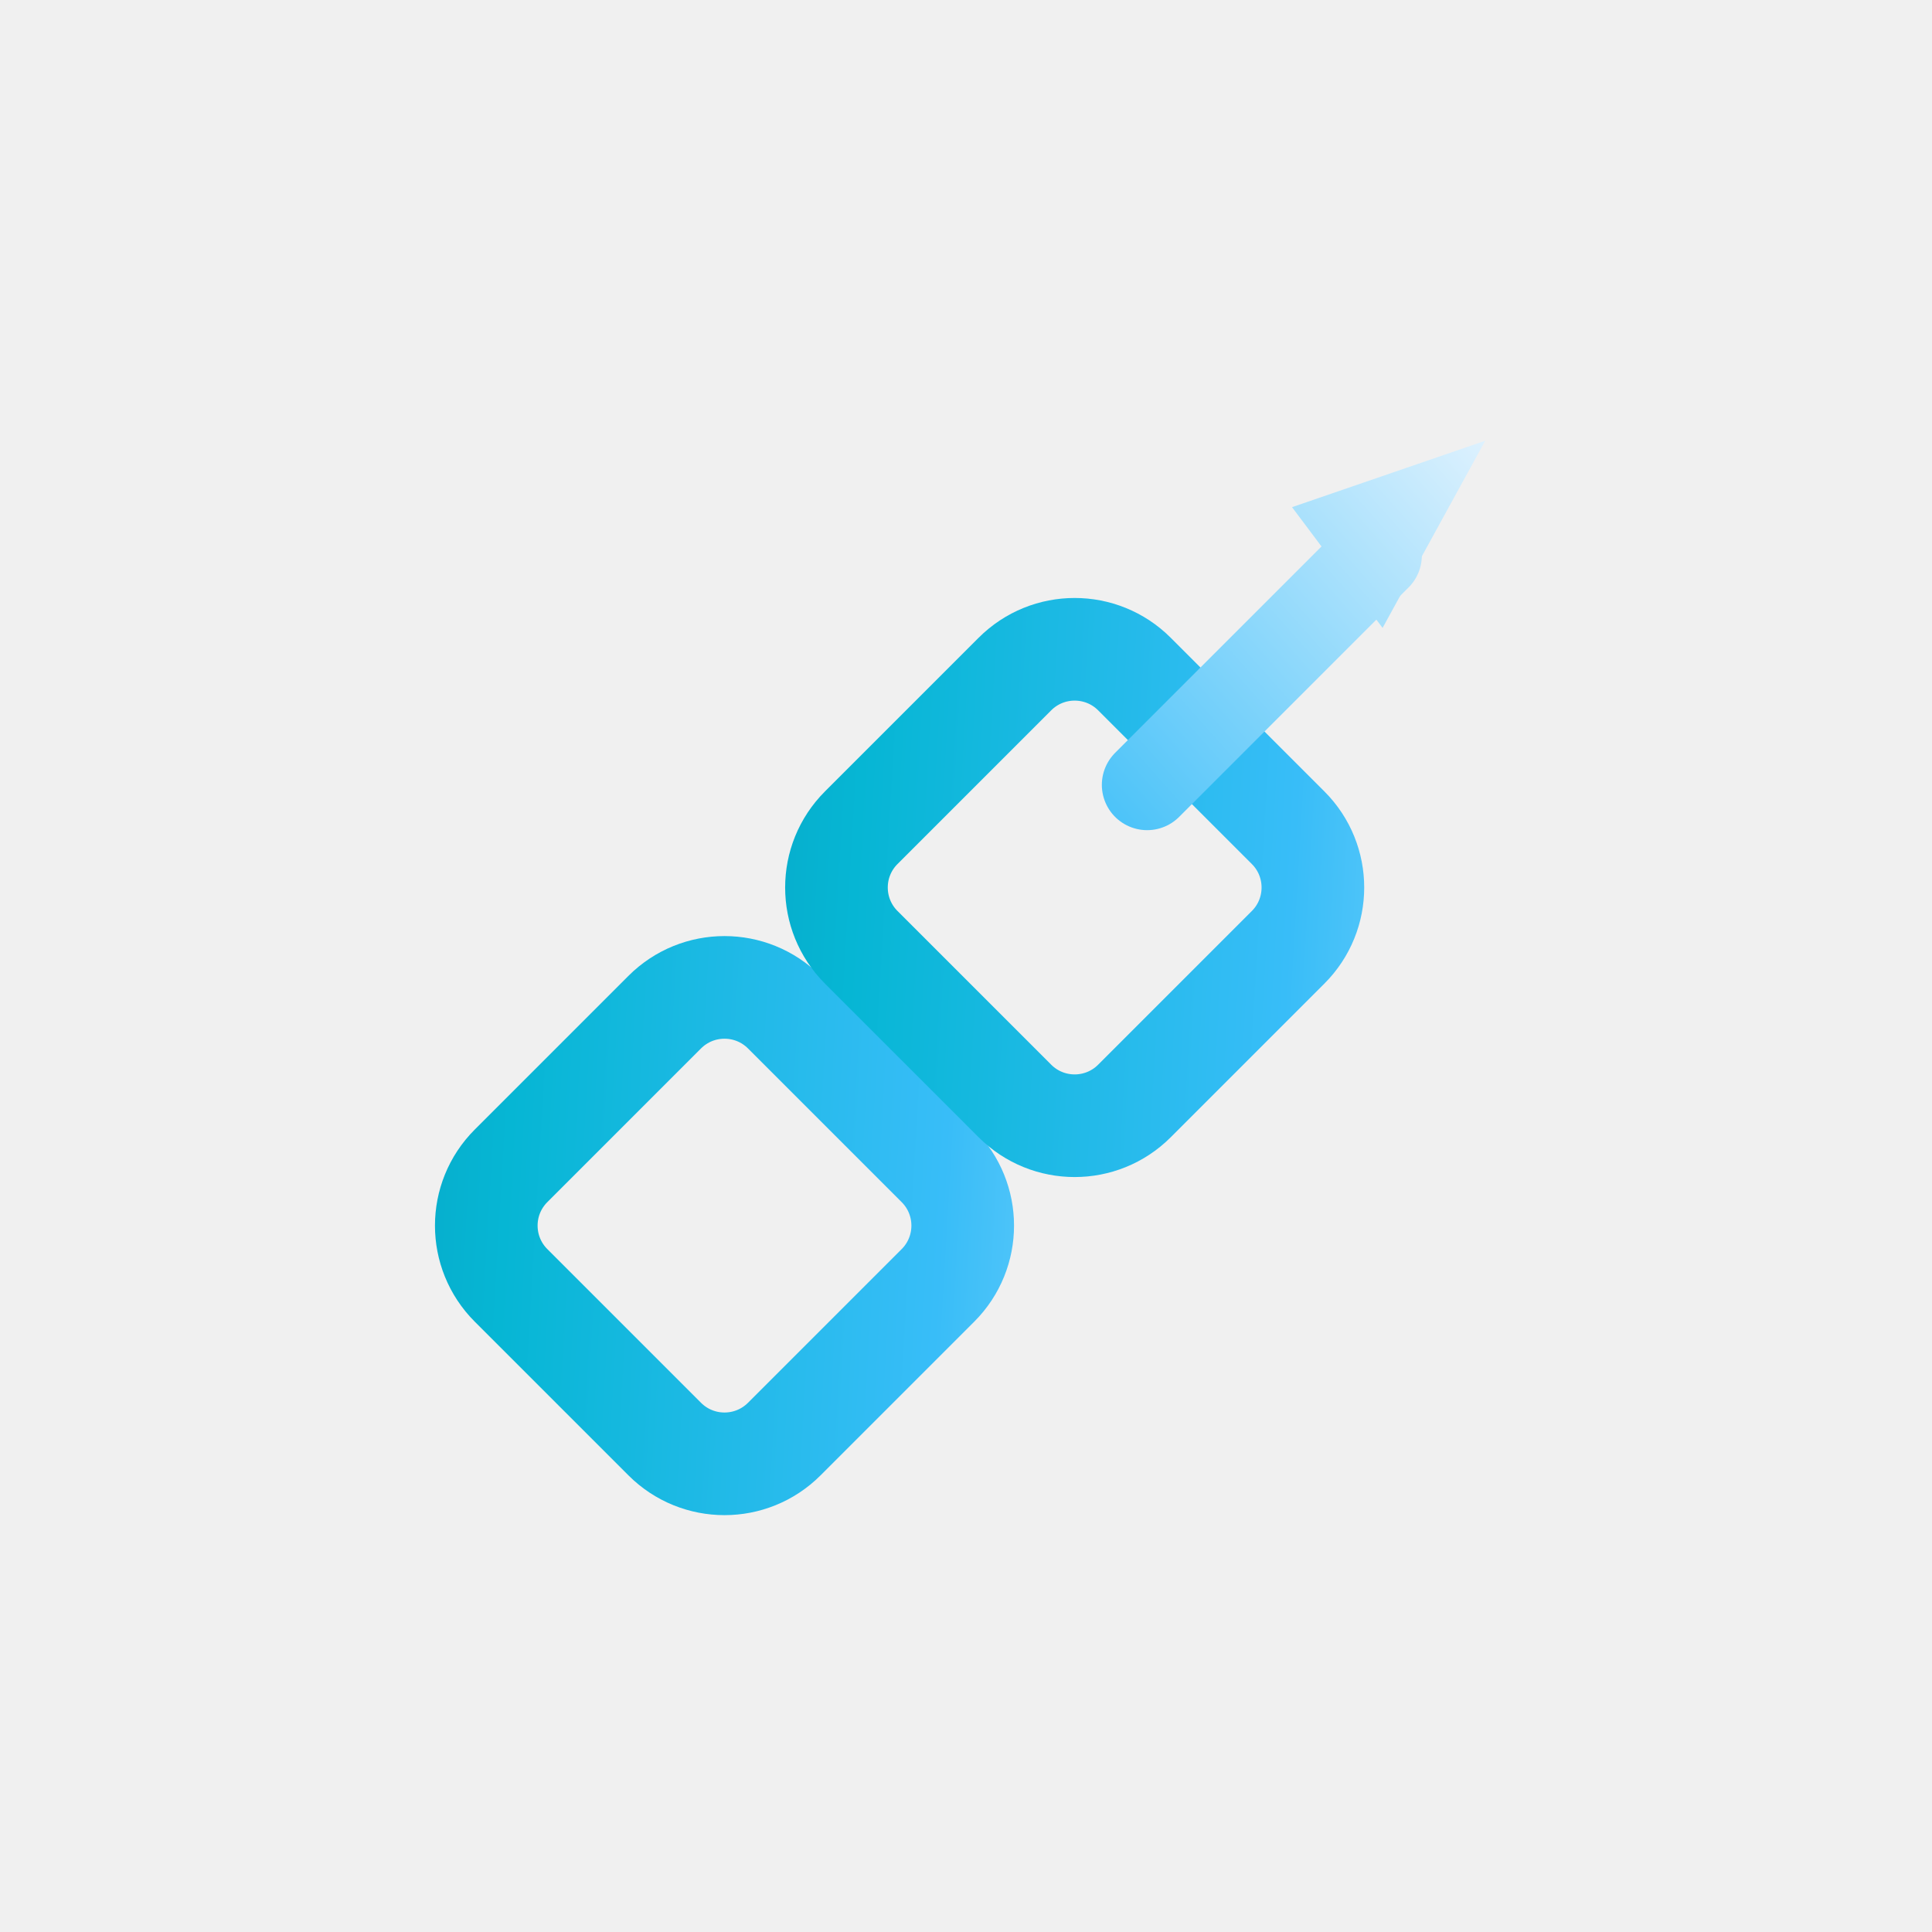
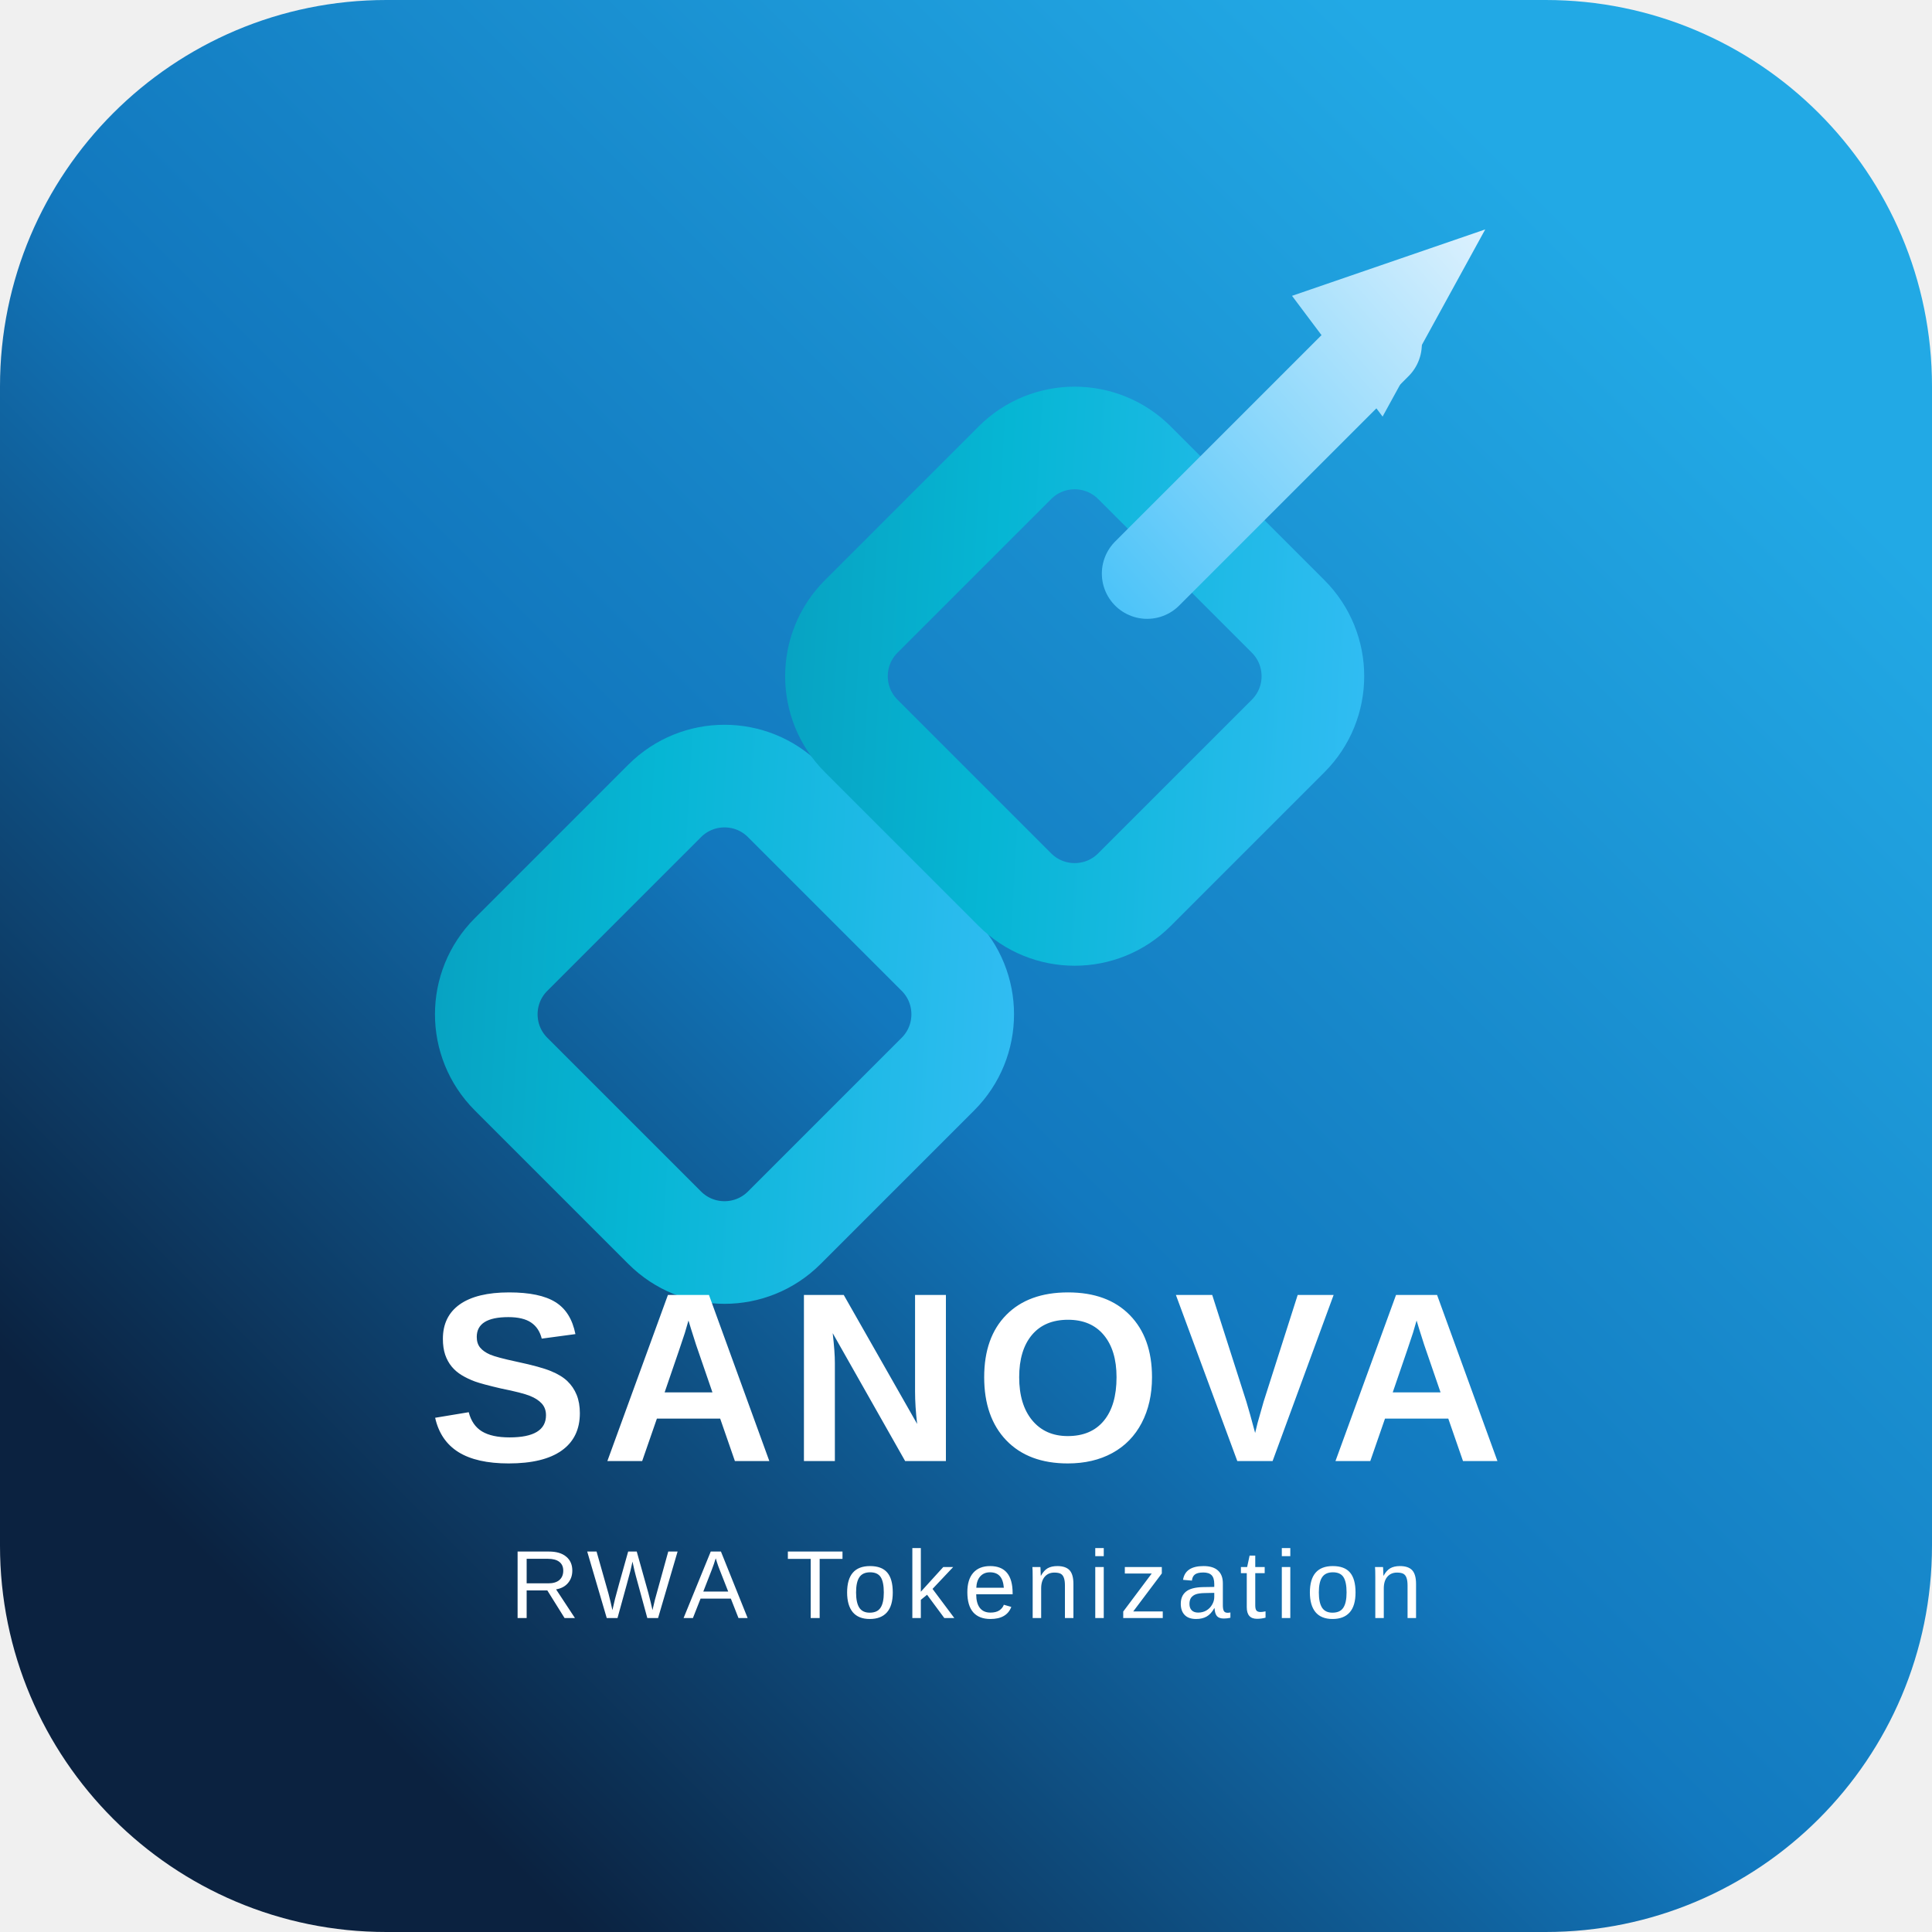
<svg xmlns="http://www.w3.org/2000/svg" viewBox="0 0 320 320" role="img" aria-label="Sanova RWA Tokenization">
  <defs>
-     <linearGradient id="sanova-rwa-mark" x1="70" y1="235" x2="250" y2="75" gradientUnits="userSpaceOnUse">
+     <linearGradient id="sanova-rwa-tile-bg" x1="48" y1="272" x2="272" y2="48" gradientUnits="userSpaceOnUse">
+       <stop offset="0" stop-color="#0B2240" />
+       <stop offset="0.45" stop-color="#1278BE" />
+       <stop offset="1" stop-color="#22A9E5" />
+     </linearGradient>
+     <linearGradient id="sanova-rwa-mark" x1="70" y1="200" x2="250" y2="40" gradientUnits="userSpaceOnUse">
      <stop offset="0" stop-color="#0891B2" />
      <stop offset="0.28" stop-color="#06B6D4" />
      <stop offset="0.58" stop-color="#38BDF8" />
      <stop offset="1" stop-color="#E0F2FE" />
    </linearGradient>
  </defs>
+   <rect x="0" y="0" width="320" height="320" rx="64" ry="64" fill="url(#sanova-rwa-tile-bg)" />
  <g>
-     <g transform="translate(120 203) rotate(45)">
+     <g transform="translate(120 168) rotate(45)">
      <rect x="-32" y="-32" width="64" height="64" rx="14" fill="none" stroke="url(#sanova-rwa-mark)" stroke-width="17" />
    </g>
-     <g transform="translate(178 147) rotate(45)">
+     <g transform="translate(178 112) rotate(45)">
      <rect x="-32" y="-32" width="64" height="64" rx="14" fill="none" stroke="url(#sanova-rwa-mark)" stroke-width="17" />
    </g>
-     <path d="M 190 130 L 228 92" stroke="url(#sanova-rwa-mark)" stroke-width="15" stroke-linecap="round" fill="none" />
-     <polygon points="246,73 214,84 229,104" fill="url(#sanova-rwa-mark)" />
+     <path d="M 190 95 L 228 57" stroke="url(#sanova-rwa-mark)" stroke-width="15" stroke-linecap="round" fill="none" />
+     <polygon points="246,38 214,49 229,69" fill="url(#sanova-rwa-mark)" />
  </g>
+   <text x="160" y="242" text-anchor="middle" font-family="Arial, Helvetica, sans-serif" font-weight="800" font-size="40" letter-spacing="2" fill="#FFFFFF">SANOVA</text>
+   <text x="160" y="268" text-anchor="middle" font-family="Arial, Helvetica, sans-serif" font-weight="500" font-size="16" letter-spacing="1.5" fill="#FFFFFF">RWA Tokenization</text>
</svg>
